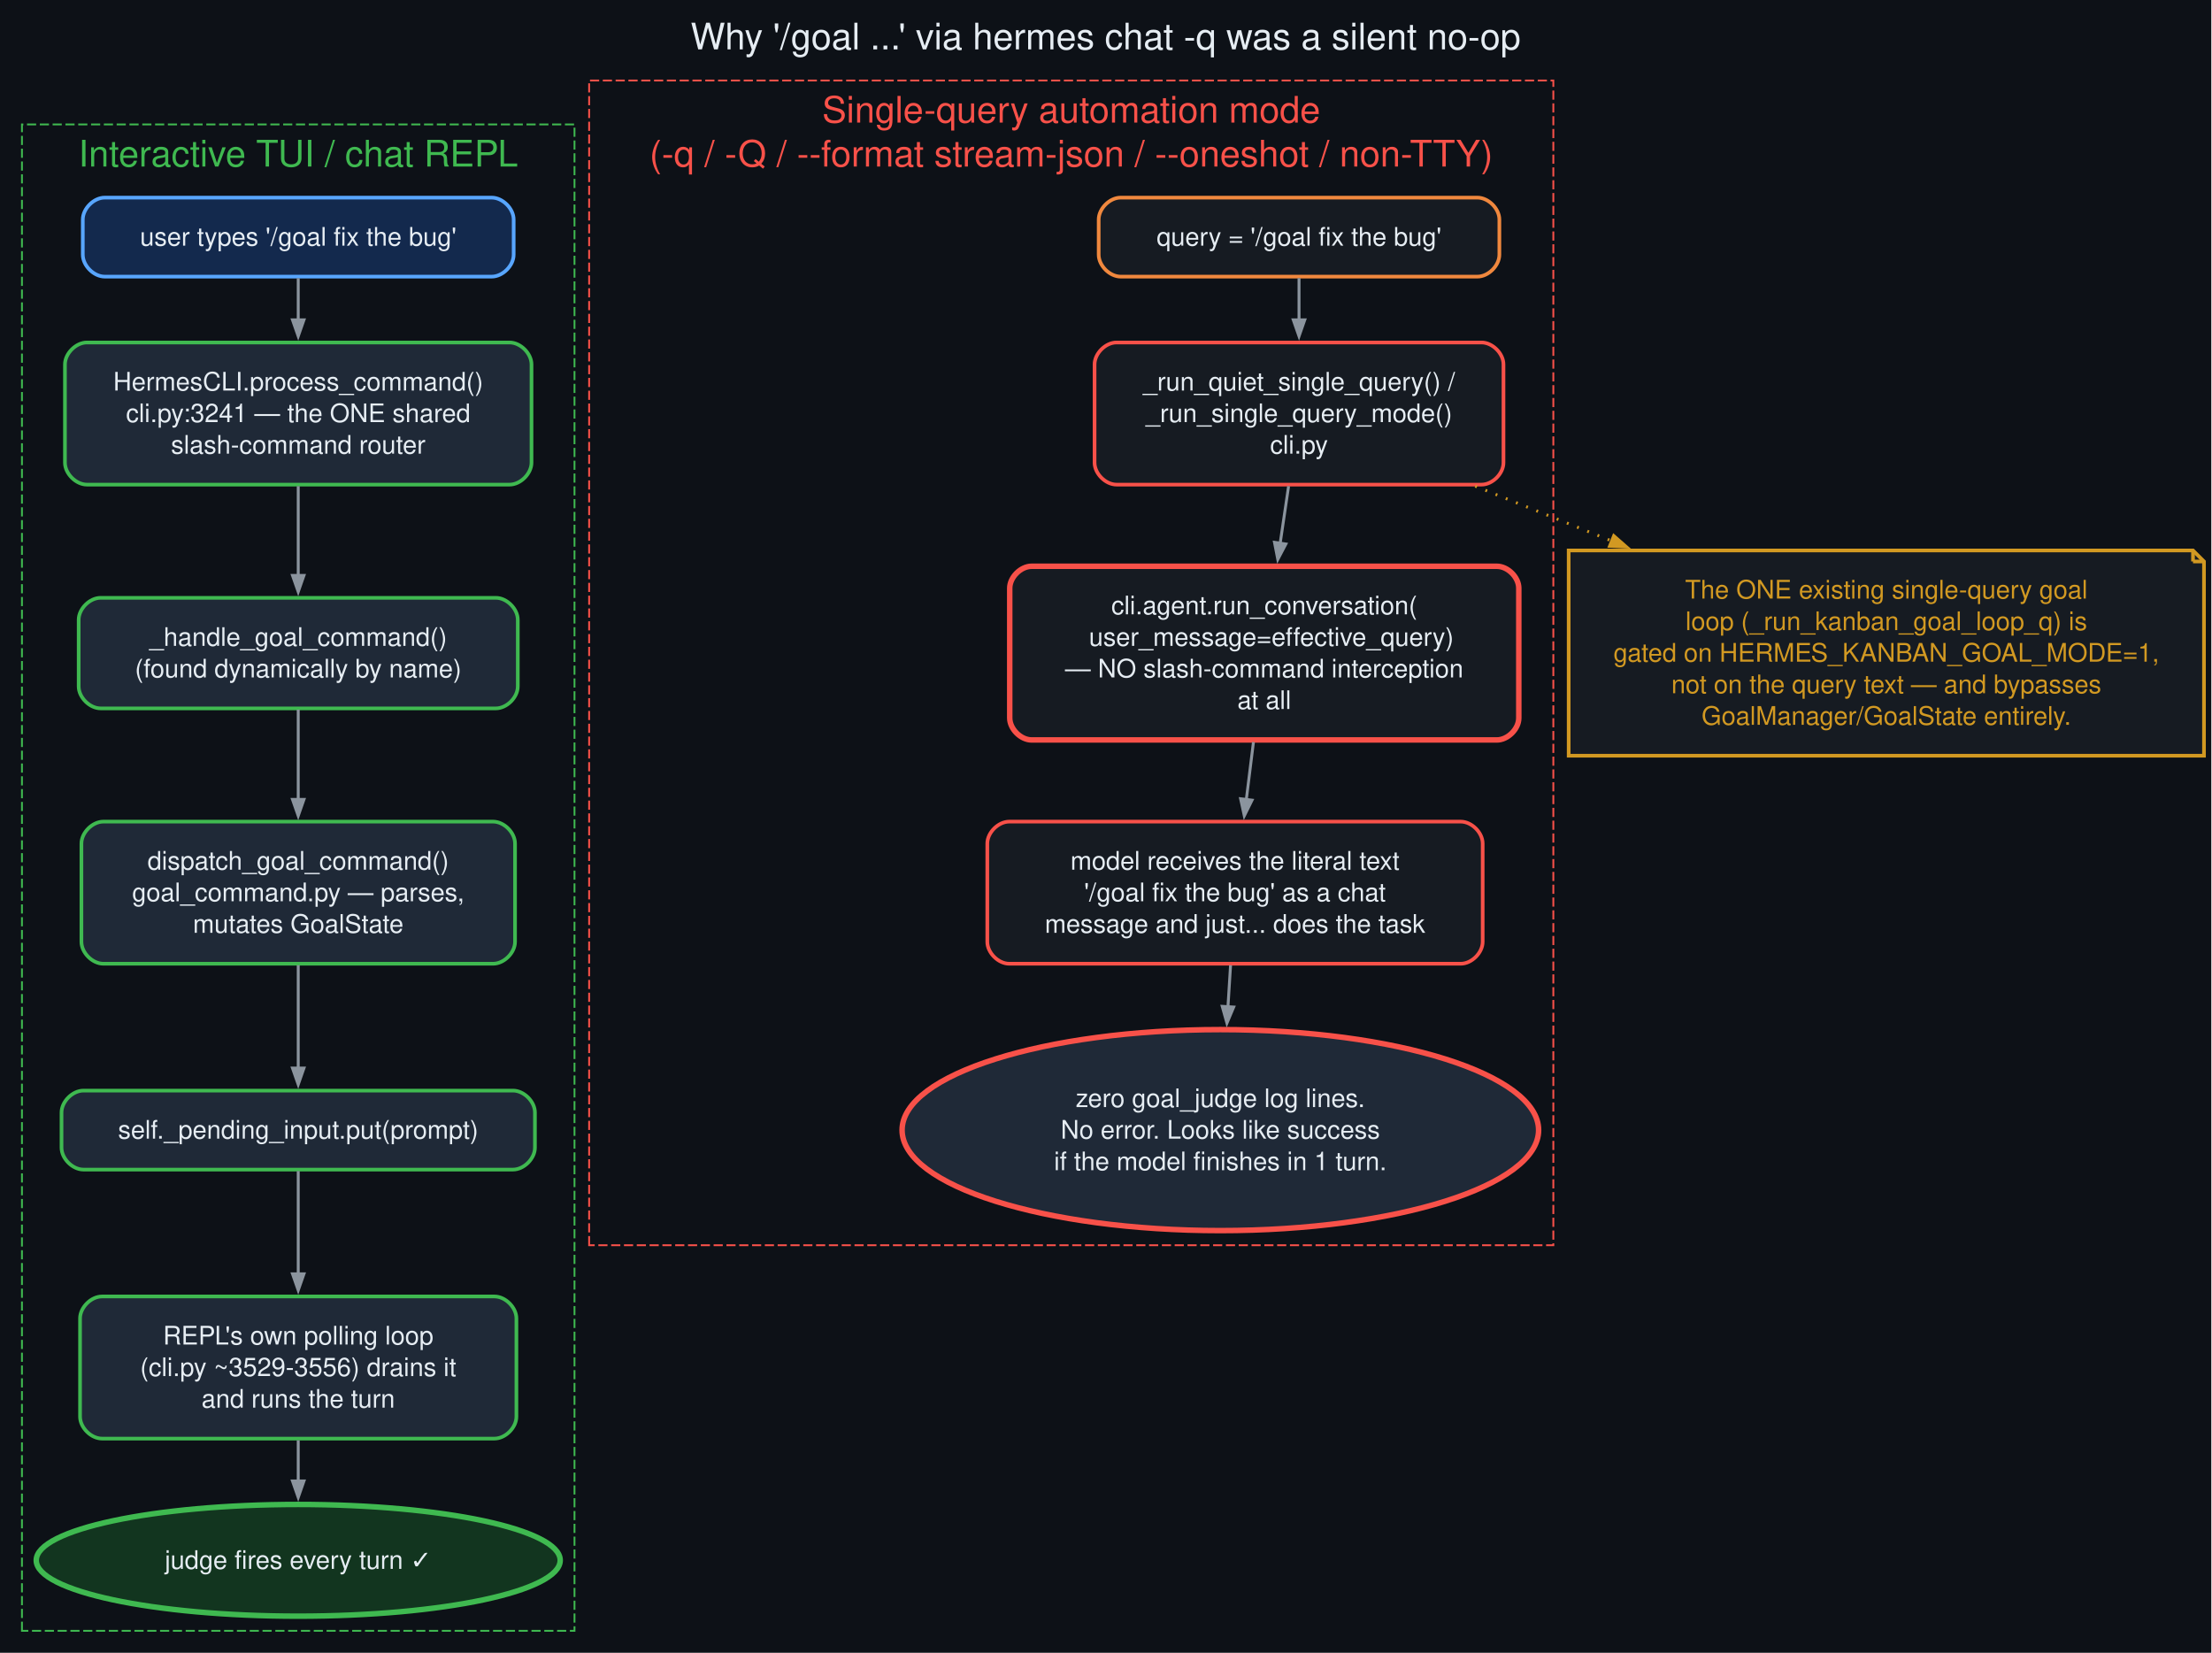
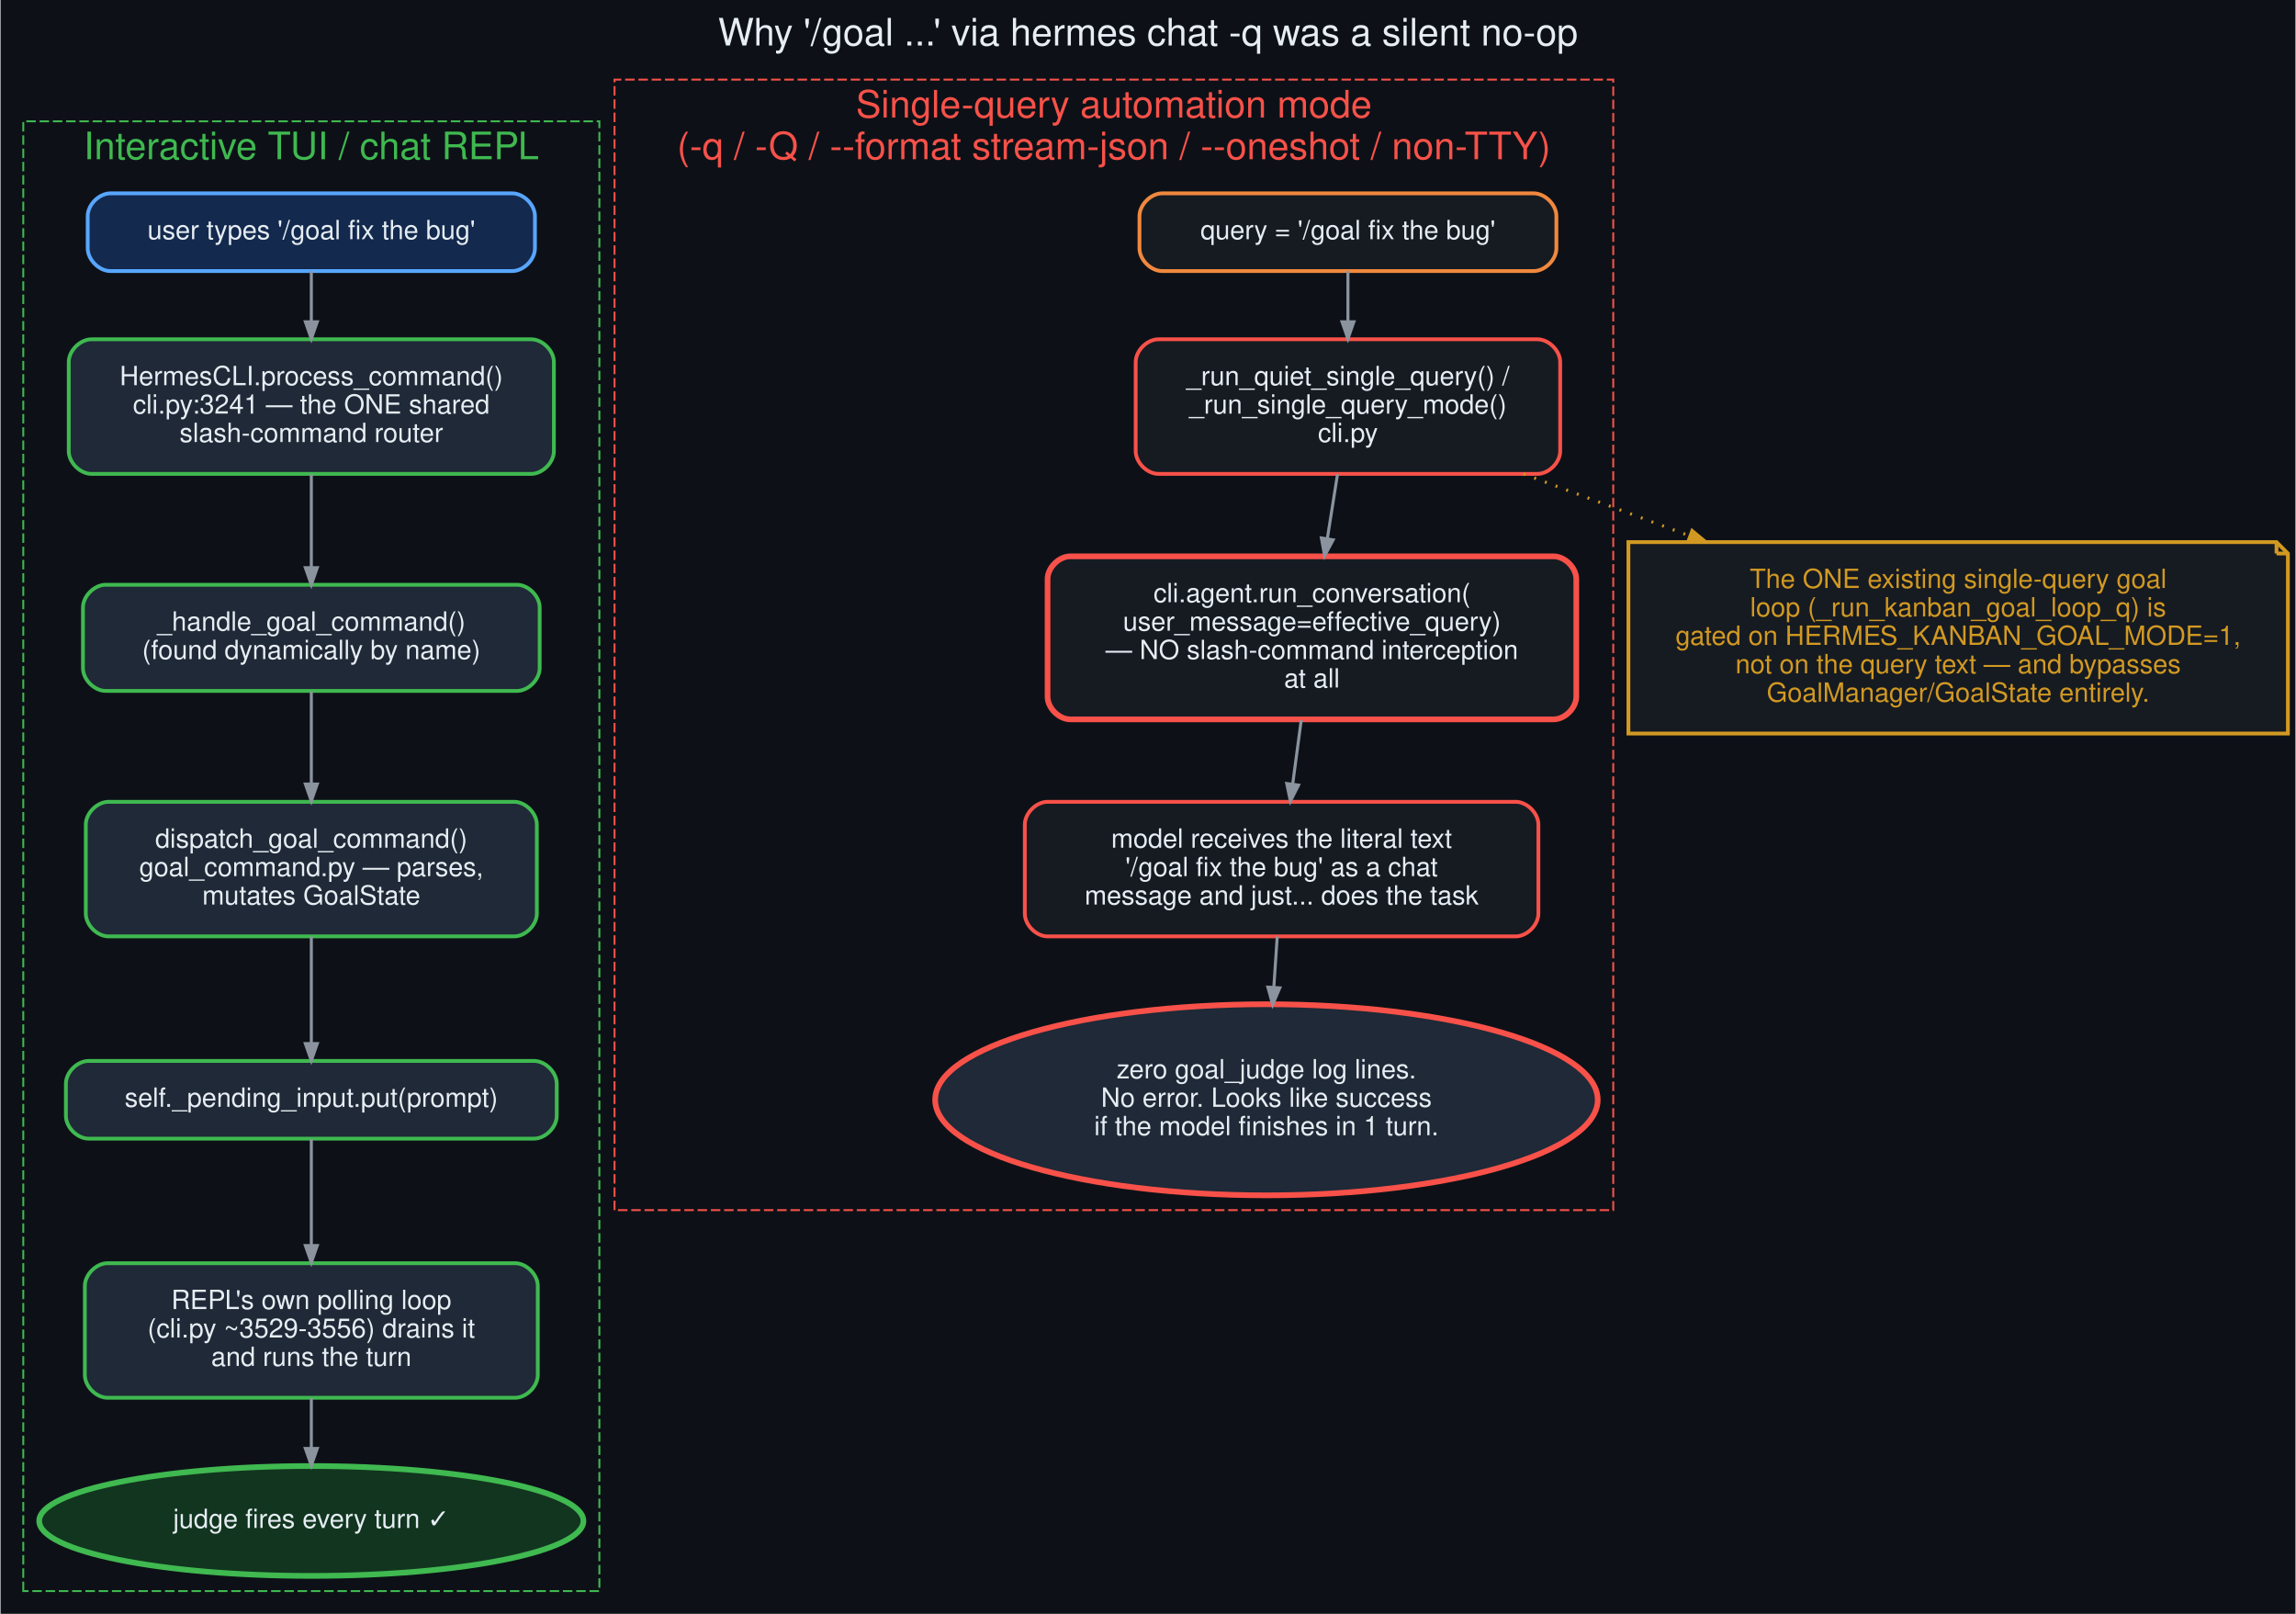
- <svg xmlns="http://www.w3.org/2000/svg" width="1209pt" height="903pt" viewBox="0.00 0.00 1209.00 903.00">
-   <g id="graph0" class="graph" transform="scale(1 1) rotate(0) translate(4 899.24)">
-     <polygon fill="#0d1117" stroke="none" points="-4,4 -4,-899.24 1204.62,-899.24 1204.62,4 -4,4" />
-     <text xml:space="preserve" text-anchor="middle" x="600.31" y="-872.24" font-family="Helvetica,sans-Serif" font-size="20.00" fill="#e6edf3">Why '/goal ...' via hermes chat -q was a silent no-op</text>
+ <svg xmlns="http://www.w3.org/2000/svg" width="1211pt" height="851pt" viewBox="0.00 0.00 1211.00 851.39">
+   <g id="graph0" class="graph" transform="scale(1 1) rotate(0) translate(4 847.39)">
+     <polygon fill="#0d1117" stroke="transparent" points="-4,4 -4,-847.39 1207,-847.39 1207,4 -4,4" />
+     <text text-anchor="middle" x="601.5" y="-823.39" font-family="Helvetica,sans-Serif" font-size="20.00" fill="#e6edf3">Why '/goal ...' via hermes chat -q was a silent no-op</text>
    <g id="clust1" class="cluster">
-       <polygon fill="#0d1117" stroke="#3fb950" stroke-dasharray="5,2" points="8,-8 8,-831.24 310,-831.24 310,-8 8,-8" />
-       <text xml:space="preserve" text-anchor="middle" x="159" y="-808.24" font-family="Helvetica,sans-Serif" font-size="20.00" fill="#3fb950">Interactive TUI / chat REPL</text>
+       <polygon fill="#0d1117" stroke="#3fb950" stroke-dasharray="5,2" points="8,-8 8,-783.39 312,-783.39 312,-8 8,-8" />
+       <text text-anchor="middle" x="160" y="-763.39" font-family="Helvetica,sans-Serif" font-size="20.00" fill="#3fb950">Interactive TUI / chat REPL</text>
    </g>
    <g id="clust2" class="cluster">
-       <polygon fill="#0d1117" stroke="#f85149" stroke-dasharray="5,2" points="318,-218.72 318,-855.24 845,-855.24 845,-218.72 318,-218.72" />
-       <text xml:space="preserve" text-anchor="middle" x="581.5" y="-832.24" font-family="Helvetica,sans-Serif" font-size="20.00" fill="#f85149">Single-query automation mode</text>
-       <text xml:space="preserve" text-anchor="middle" x="581.5" y="-808.24" font-family="Helvetica,sans-Serif" font-size="20.00" fill="#f85149">(-q / -Q / --format stream-json / --oneshot / non-TTY)</text>
+       <polygon fill="#0d1117" stroke="#f85149" stroke-dasharray="5,2" points="320,-208.98 320,-805.39 847,-805.39 847,-208.98 320,-208.98" />
+       <text text-anchor="middle" x="583.5" y="-785.39" font-family="Helvetica,sans-Serif" font-size="20.00" fill="#f85149">Single-query automation mode</text>
+       <text text-anchor="middle" x="583.5" y="-763.39" font-family="Helvetica,sans-Serif" font-size="20.00" fill="#f85149">(-q / -Q / --format stream-json / --oneshot / non-TTY)</text>
    </g>
    <g id="node1" class="node">
-       <path fill="#13294d" stroke="#58a6ff" stroke-width="2" d="M264.75,-791.24C264.75,-791.24 53.25,-791.24 53.25,-791.24 47.25,-791.24 41.25,-785.24 41.25,-779.24 41.25,-779.24 41.25,-760.07 41.25,-760.07 41.25,-754.07 47.25,-748.07 53.25,-748.07 53.25,-748.07 264.75,-748.07 264.75,-748.07 270.75,-748.07 276.75,-754.07 276.75,-760.07 276.75,-760.07 276.75,-779.24 276.75,-779.24 276.75,-785.24 270.75,-791.24 264.75,-791.24" />
-       <text xml:space="preserve" text-anchor="middle" x="159" y="-764.98" font-family="Helvetica,sans-Serif" font-size="14.00" fill="#e6edf3">user types '/goal fix the bug'</text>
+       <path fill="#13294d" stroke="#58a6ff" stroke-width="2" d="M266,-745.39C266,-745.39 54,-745.39 54,-745.39 48,-745.39 42,-739.39 42,-733.39 42,-733.39 42,-716.39 42,-716.39 42,-710.39 48,-704.39 54,-704.39 54,-704.39 266,-704.39 266,-704.39 272,-704.39 278,-710.39 278,-716.39 278,-716.39 278,-733.39 278,-733.39 278,-739.39 272,-745.39 266,-745.39" />
+       <text text-anchor="middle" x="160" y="-721.19" font-family="Helvetica,sans-Serif" font-size="14.00" fill="#e6edf3">user types '/goal fix the bug'</text>
    </g>
    <g id="node2" class="node">
-       <path fill="#1f2937" stroke="#3fb950" stroke-width="2" d="M274.5,-712.07C274.5,-712.07 43.5,-712.07 43.5,-712.07 37.5,-712.07 31.5,-706.07 31.5,-700.07 31.5,-700.07 31.5,-646.4 31.5,-646.4 31.5,-640.4 37.5,-634.4 43.5,-634.4 43.5,-634.4 274.5,-634.4 274.5,-634.4 280.5,-634.4 286.5,-640.4 286.5,-646.4 286.5,-646.4 286.5,-700.07 286.5,-700.07 286.5,-706.07 280.5,-712.07 274.5,-712.07" />
-       <text xml:space="preserve" text-anchor="middle" x="159" y="-685.81" font-family="Helvetica,sans-Serif" font-size="14.00" fill="#e6edf3">HermesCLI.process_command()</text>
-       <text xml:space="preserve" text-anchor="middle" x="159" y="-668.56" font-family="Helvetica,sans-Serif" font-size="14.00" fill="#e6edf3">cli.py:3241 — the ONE shared</text>
-       <text xml:space="preserve" text-anchor="middle" x="159" y="-651.31" font-family="Helvetica,sans-Serif" font-size="14.00" fill="#e6edf3">slash-command router</text>
+       <path fill="#1f2937" stroke="#3fb950" stroke-width="2" d="M276,-668.39C276,-668.39 44,-668.39 44,-668.39 38,-668.39 32,-662.39 32,-656.39 32,-656.39 32,-609.39 32,-609.39 32,-603.39 38,-597.39 44,-597.39 44,-597.39 276,-597.39 276,-597.39 282,-597.39 288,-603.39 288,-609.39 288,-609.39 288,-656.39 288,-656.39 288,-662.39 282,-668.39 276,-668.39" />
+       <text text-anchor="middle" x="160" y="-644.19" font-family="Helvetica,sans-Serif" font-size="14.00" fill="#e6edf3">HermesCLI.process_command()</text>
+       <text text-anchor="middle" x="160" y="-629.19" font-family="Helvetica,sans-Serif" font-size="14.00" fill="#e6edf3">cli.py:3241 — the ONE shared</text>
+       <text text-anchor="middle" x="160" y="-614.19" font-family="Helvetica,sans-Serif" font-size="14.00" fill="#e6edf3">slash-command router</text>
    </g>
    <g id="edge1" class="edge">
-       <path fill="none" stroke="#8b949e" stroke-width="1.6" d="M159,-747.23C159,-740.35 159,-732.42 159,-724.38" />
-       <polygon fill="#8b949e" stroke="#8b949e" stroke-width="1.6" points="162.15,-724.45 159,-715.45 155.85,-724.45 162.15,-724.45" />
+       <path fill="none" stroke="#8b949e" stroke-width="1.6" d="M160,-704.36C160,-696.53 160,-687.16 160,-677.86" />
+       <polygon fill="#8b949e" stroke="#8b949e" stroke-width="1.6" points="163.15,-677.63 160,-668.63 156.85,-677.63 163.15,-677.63" />
    </g>
    <g id="node3" class="node">
-       <path fill="#1f2937" stroke="#3fb950" stroke-width="2" d="M267,-572.53C267,-572.53 51,-572.53 51,-572.53 45,-572.53 39,-566.53 39,-560.53 39,-560.53 39,-524.11 39,-524.11 39,-518.11 45,-512.11 51,-512.11 51,-512.11 267,-512.11 267,-512.11 273,-512.11 279,-518.11 279,-524.11 279,-524.11 279,-560.53 279,-560.53 279,-566.53 273,-572.53 267,-572.53" />
-       <text xml:space="preserve" text-anchor="middle" x="159" y="-546.27" font-family="Helvetica,sans-Serif" font-size="14.00" fill="#e6edf3">_handle_goal_command()</text>
-       <text xml:space="preserve" text-anchor="middle" x="159" y="-529.02" font-family="Helvetica,sans-Serif" font-size="14.00" fill="#e6edf3">(found dynamically by name)</text>
+       <path fill="#1f2937" stroke="#3fb950" stroke-width="2" d="M268.5,-538.89C268.5,-538.89 51.5,-538.89 51.5,-538.89 45.5,-538.89 39.5,-532.89 39.5,-526.89 39.5,-526.89 39.5,-494.89 39.5,-494.89 39.5,-488.89 45.5,-482.89 51.5,-482.89 51.5,-482.89 268.5,-482.89 268.5,-482.89 274.5,-482.89 280.5,-488.89 280.5,-494.89 280.5,-494.89 280.5,-526.89 280.5,-526.89 280.5,-532.89 274.5,-538.89 268.5,-538.89" />
+       <text text-anchor="middle" x="160" y="-514.69" font-family="Helvetica,sans-Serif" font-size="14.00" fill="#e6edf3">_handle_goal_command()</text>
+       <text text-anchor="middle" x="160" y="-499.69" font-family="Helvetica,sans-Serif" font-size="14.00" fill="#e6edf3">(found dynamically by name)</text>
    </g>
    <g id="edge2" class="edge">
-       <path fill="none" stroke="#8b949e" stroke-width="1.6" d="M159,-633.56C159,-618.04 159,-600.14 159,-584.39" />
-       <polygon fill="#8b949e" stroke="#8b949e" stroke-width="1.6" points="162.15,-584.79 159,-575.79 155.85,-584.79 162.15,-584.79" />
+       <path fill="none" stroke="#8b949e" stroke-width="1.6" d="M160,-597.18C160,-581.82 160,-563.75 160,-548.21" />
+       <polygon fill="#8b949e" stroke="#8b949e" stroke-width="1.6" points="163.15,-547.9 160,-538.9 156.85,-547.9 163.15,-547.9" />
    </g>
    <g id="node4" class="node">
-       <path fill="#1f2937" stroke="#3fb950" stroke-width="2" d="M265.5,-450.23C265.5,-450.23 52.5,-450.23 52.5,-450.23 46.5,-450.23 40.5,-444.23 40.5,-438.23 40.5,-438.23 40.5,-384.56 40.5,-384.56 40.5,-378.56 46.5,-372.56 52.5,-372.56 52.5,-372.56 265.5,-372.56 265.5,-372.56 271.5,-372.56 277.5,-378.56 277.5,-384.56 277.5,-384.56 277.5,-438.23 277.5,-438.23 277.5,-444.23 271.5,-450.23 265.5,-450.23" />
-       <text xml:space="preserve" text-anchor="middle" x="159" y="-423.97" font-family="Helvetica,sans-Serif" font-size="14.00" fill="#e6edf3">dispatch_goal_command()</text>
-       <text xml:space="preserve" text-anchor="middle" x="159" y="-406.72" font-family="Helvetica,sans-Serif" font-size="14.00" fill="#e6edf3">goal_command.py — parses,</text>
-       <text xml:space="preserve" text-anchor="middle" x="159" y="-389.47" font-family="Helvetica,sans-Serif" font-size="14.00" fill="#e6edf3">mutates GoalState</text>
+       <path fill="#1f2937" stroke="#3fb950" stroke-width="2" d="M267,-424.39C267,-424.39 53,-424.39 53,-424.39 47,-424.39 41,-418.39 41,-412.39 41,-412.39 41,-365.39 41,-365.39 41,-359.39 47,-353.39 53,-353.39 53,-353.39 267,-353.39 267,-353.39 273,-353.39 279,-359.39 279,-365.39 279,-365.39 279,-412.39 279,-412.39 279,-418.39 273,-424.39 267,-424.39" />
+       <text text-anchor="middle" x="160" y="-400.19" font-family="Helvetica,sans-Serif" font-size="14.00" fill="#e6edf3">dispatch_goal_command()</text>
+       <text text-anchor="middle" x="160" y="-385.19" font-family="Helvetica,sans-Serif" font-size="14.00" fill="#e6edf3">goal_command.py — parses,</text>
+       <text text-anchor="middle" x="160" y="-370.19" font-family="Helvetica,sans-Serif" font-size="14.00" fill="#e6edf3">mutates GoalState</text>
    </g>
    <g id="edge3" class="edge">
-       <path fill="none" stroke="#8b949e" stroke-width="1.6" d="M159,-511.42C159,-496.79 159,-478.8 159,-462.18" />
-       <polygon fill="#8b949e" stroke="#8b949e" stroke-width="1.6" points="162.15,-462.37 159,-453.37 155.85,-462.37 162.15,-462.37" />
+       <path fill="none" stroke="#8b949e" stroke-width="1.6" d="M160,-482.66C160,-468.33 160,-450.39 160,-434.12" />
+       <polygon fill="#8b949e" stroke="#8b949e" stroke-width="1.6" points="163.15,-433.77 160,-424.77 156.85,-433.77 163.15,-433.77" />
    </g>
    <g id="node5" class="node">
-       <path fill="#1f2937" stroke="#3fb950" stroke-width="2" d="M276.38,-303.23C276.38,-303.23 41.62,-303.23 41.62,-303.23 35.62,-303.23 29.62,-297.23 29.62,-291.23 29.62,-291.23 29.62,-272.06 29.62,-272.06 29.62,-266.06 35.62,-260.06 41.62,-260.06 41.62,-260.06 276.38,-260.06 276.38,-260.06 282.38,-260.06 288.38,-266.06 288.38,-272.06 288.38,-272.06 288.38,-291.23 288.38,-291.23 288.38,-297.23 282.38,-303.23 276.38,-303.23" />
-       <text xml:space="preserve" text-anchor="middle" x="159" y="-276.97" font-family="Helvetica,sans-Serif" font-size="14.00" fill="#e6edf3">self._pending_input.put(prompt)</text>
+       <path fill="#1f2937" stroke="#3fb950" stroke-width="2" d="M277.5,-287.69C277.5,-287.69 42.5,-287.69 42.5,-287.69 36.5,-287.69 30.5,-281.69 30.5,-275.69 30.5,-275.69 30.5,-258.69 30.5,-258.69 30.5,-252.69 36.5,-246.69 42.5,-246.69 42.5,-246.69 277.5,-246.69 277.5,-246.69 283.5,-246.69 289.5,-252.69 289.5,-258.69 289.5,-258.69 289.5,-275.69 289.5,-275.69 289.5,-281.69 283.5,-287.69 277.5,-287.69" />
+       <text text-anchor="middle" x="160" y="-263.49" font-family="Helvetica,sans-Serif" font-size="14.00" fill="#e6edf3">self._pending_input.put(prompt)</text>
    </g>
    <g id="edge4" class="edge">
-       <path fill="none" stroke="#8b949e" stroke-width="1.6" d="M159,-371.72C159,-353.7 159,-332.49 159,-315.29" />
-       <polygon fill="#8b949e" stroke="#8b949e" stroke-width="1.6" points="162.15,-315.53 159,-306.53 155.85,-315.53 162.15,-315.53" />
+       <path fill="none" stroke="#8b949e" stroke-width="1.6" d="M160,-353.27C160,-335.49 160,-314.08 160,-297.18" />
+       <polygon fill="#8b949e" stroke="#8b949e" stroke-width="1.6" points="163.15,-296.82 160,-287.82 156.85,-296.82 163.15,-296.82" />
    </g>
    <g id="node6" class="node">
-       <path fill="#1f2937" stroke="#3fb950" stroke-width="2" d="M266.25,-190.72C266.25,-190.72 51.75,-190.72 51.75,-190.72 45.75,-190.72 39.75,-184.72 39.75,-178.72 39.75,-178.72 39.75,-125.05 39.75,-125.05 39.75,-119.05 45.75,-113.05 51.75,-113.05 51.75,-113.05 266.25,-113.05 266.25,-113.05 272.25,-113.05 278.25,-119.05 278.25,-125.05 278.25,-125.05 278.25,-178.72 278.25,-178.72 278.25,-184.72 272.25,-190.72 266.25,-190.72" />
-       <text xml:space="preserve" text-anchor="middle" x="159" y="-164.46" font-family="Helvetica,sans-Serif" font-size="14.00" fill="#e6edf3">REPL's own polling loop</text>
-       <text xml:space="preserve" text-anchor="middle" x="159" y="-147.21" font-family="Helvetica,sans-Serif" font-size="14.00" fill="#e6edf3">(cli.py ~3529-3556) drains it</text>
-       <text xml:space="preserve" text-anchor="middle" x="159" y="-129.96" font-family="Helvetica,sans-Serif" font-size="14.00" fill="#e6edf3">and runs the turn</text>
+       <path fill="#1f2937" stroke="#3fb950" stroke-width="2" d="M267.5,-180.98C267.5,-180.98 52.5,-180.98 52.5,-180.98 46.5,-180.98 40.5,-174.98 40.5,-168.98 40.5,-168.98 40.5,-121.98 40.5,-121.98 40.5,-115.98 46.5,-109.98 52.5,-109.98 52.5,-109.98 267.5,-109.98 267.5,-109.98 273.5,-109.98 279.5,-115.98 279.5,-121.98 279.5,-121.98 279.5,-168.98 279.5,-168.98 279.5,-174.98 273.5,-180.98 267.5,-180.98" />
+       <text text-anchor="middle" x="160" y="-156.78" font-family="Helvetica,sans-Serif" font-size="14.00" fill="#e6edf3">REPL's own polling loop</text>
+       <text text-anchor="middle" x="160" y="-141.78" font-family="Helvetica,sans-Serif" font-size="14.00" fill="#e6edf3">(cli.py ~3529-3556) drains it</text>
+       <text text-anchor="middle" x="160" y="-126.78" font-family="Helvetica,sans-Serif" font-size="14.00" fill="#e6edf3">and runs the turn</text>
    </g>
    <g id="edge5" class="edge">
-       <path fill="none" stroke="#8b949e" stroke-width="1.6" d="M159,-259.26C159,-243.88 159,-222.49 159,-202.91" />
-       <polygon fill="#8b949e" stroke="#8b949e" stroke-width="1.6" points="162.15,-203.08 159,-194.08 155.85,-203.08 162.15,-203.08" />
+       <path fill="none" stroke="#8b949e" stroke-width="1.6" d="M160,-246.42C160,-231.24 160,-209.69 160,-190.49" />
+       <polygon fill="#8b949e" stroke="#8b949e" stroke-width="1.6" points="163.15,-190.29 160,-181.29 156.85,-190.29 163.15,-190.29" />
    </g>
    <g id="node7" class="node">
-       <ellipse fill="#12351f" stroke="#3fb950" stroke-width="3" cx="159" cy="-46.53" rx="143.19" ry="30.53" />
-       <text xml:space="preserve" text-anchor="middle" x="159" y="-41.85" font-family="Helvetica,sans-Serif" font-size="14.00" fill="#e6edf3">judge fires every turn ✓</text>
+       <ellipse fill="#12351f" stroke="#3fb950" stroke-width="3" cx="160" cy="-44.99" rx="143.59" ry="28.98" />
+       <text text-anchor="middle" x="160" y="-41.29" font-family="Helvetica,sans-Serif" font-size="14.00" fill="#e6edf3">judge fires every turn ✓</text>
    </g>
    <g id="edge6" class="edge">
-       <path fill="none" stroke="#8b949e" stroke-width="1.6" d="M159,-112.1C159,-104.81 159,-97.15 159,-89.76" />
-       <polygon fill="#8b949e" stroke="#8b949e" stroke-width="1.6" points="162.15,-89.88 159,-80.88 155.85,-89.88 162.15,-89.88" />
+       <path fill="none" stroke="#8b949e" stroke-width="1.6" d="M160,-109.76C160,-101.22 160,-92.04 160,-83.38" />
+       <polygon fill="#8b949e" stroke="#8b949e" stroke-width="1.6" points="163.15,-83.24 160,-74.24 156.85,-83.24 163.15,-83.24" />
    </g>
    <g id="node8" class="node">
-       <path fill="#161b22" stroke="#f0883e" stroke-width="2" d="M803.5,-791.24C803.5,-791.24 608.5,-791.24 608.5,-791.24 602.5,-791.24 596.5,-785.24 596.5,-779.24 596.5,-779.24 596.5,-760.07 596.5,-760.07 596.5,-754.07 602.5,-748.07 608.5,-748.07 608.5,-748.07 803.5,-748.07 803.5,-748.07 809.5,-748.07 815.5,-754.07 815.5,-760.07 815.5,-760.07 815.5,-779.24 815.5,-779.24 815.5,-785.24 809.5,-791.24 803.5,-791.24" />
-       <text xml:space="preserve" text-anchor="middle" x="706" y="-764.98" font-family="Helvetica,sans-Serif" font-size="14.00" fill="#e6edf3">query = '/goal fix the bug'</text>
+       <path fill="#161b22" stroke="#f0883e" stroke-width="2" d="M805,-745.39C805,-745.39 609,-745.39 609,-745.39 603,-745.39 597,-739.39 597,-733.39 597,-733.39 597,-716.39 597,-716.39 597,-710.39 603,-704.39 609,-704.39 609,-704.39 805,-704.39 805,-704.39 811,-704.39 817,-710.39 817,-716.39 817,-716.39 817,-733.39 817,-733.39 817,-739.39 811,-745.39 805,-745.39" />
+       <text text-anchor="middle" x="707" y="-721.19" font-family="Helvetica,sans-Serif" font-size="14.00" fill="#e6edf3">query = '/goal fix the bug'</text>
    </g>
    <g id="node9" class="node">
-       <path fill="#161b22" stroke="#f85149" stroke-width="2" d="M805.75,-712.07C805.75,-712.07 606.25,-712.07 606.25,-712.07 600.25,-712.07 594.25,-706.07 594.25,-700.07 594.25,-700.07 594.25,-646.4 594.25,-646.4 594.25,-640.4 600.25,-634.4 606.25,-634.4 606.25,-634.4 805.75,-634.4 805.75,-634.4 811.75,-634.4 817.75,-640.4 817.75,-646.4 817.75,-646.4 817.75,-700.07 817.75,-700.07 817.75,-706.07 811.75,-712.07 805.75,-712.07" />
-       <text xml:space="preserve" text-anchor="middle" x="706" y="-685.81" font-family="Helvetica,sans-Serif" font-size="14.00" fill="#e6edf3">_run_quiet_single_query() /</text>
-       <text xml:space="preserve" text-anchor="middle" x="706" y="-668.56" font-family="Helvetica,sans-Serif" font-size="14.00" fill="#e6edf3">_run_single_query_mode()</text>
-       <text xml:space="preserve" text-anchor="middle" x="706" y="-651.31" font-family="Helvetica,sans-Serif" font-size="14.00" fill="#e6edf3">cli.py</text>
+       <path fill="#161b22" stroke="#f85149" stroke-width="2" d="M807,-668.39C807,-668.39 607,-668.39 607,-668.39 601,-668.39 595,-662.39 595,-656.39 595,-656.39 595,-609.39 595,-609.39 595,-603.39 601,-597.39 607,-597.39 607,-597.39 807,-597.39 807,-597.39 813,-597.39 819,-603.39 819,-609.39 819,-609.39 819,-656.39 819,-656.39 819,-662.39 813,-668.39 807,-668.39" />
+       <text text-anchor="middle" x="707" y="-644.19" font-family="Helvetica,sans-Serif" font-size="14.00" fill="#e6edf3">_run_quiet_single_query() /</text>
+       <text text-anchor="middle" x="707" y="-629.19" font-family="Helvetica,sans-Serif" font-size="14.00" fill="#e6edf3">_run_single_query_mode()</text>
+       <text text-anchor="middle" x="707" y="-614.19" font-family="Helvetica,sans-Serif" font-size="14.00" fill="#e6edf3">cli.py</text>
    </g>
    <g id="edge7" class="edge">
-       <path fill="none" stroke="#8b949e" stroke-width="1.6" d="M706,-747.23C706,-740.35 706,-732.42 706,-724.38" />
-       <polygon fill="#8b949e" stroke="#8b949e" stroke-width="1.6" points="709.15,-724.45 706,-715.45 702.85,-724.45 709.15,-724.45" />
+       <path fill="none" stroke="#8b949e" stroke-width="1.6" d="M707,-704.36C707,-696.53 707,-687.16 707,-677.86" />
+       <polygon fill="#8b949e" stroke="#8b949e" stroke-width="1.6" points="710.15,-677.63 707,-668.63 703.85,-677.63 710.15,-677.63" />
    </g>
    <g id="node10" class="node">
-       <path fill="#161b22" stroke="#f85149" stroke-width="3" d="M814.12,-589.78C814.12,-589.78 559.88,-589.78 559.88,-589.78 553.88,-589.78 547.88,-583.78 547.88,-577.78 547.88,-577.78 547.88,-506.86 547.88,-506.86 547.88,-500.86 553.88,-494.86 559.88,-494.86 559.88,-494.86 814.12,-494.86 814.12,-494.86 820.12,-494.86 826.12,-500.86 826.12,-506.86 826.12,-506.86 826.12,-577.78 826.12,-577.78 826.12,-583.78 820.12,-589.78 814.12,-589.78" />
-       <text xml:space="preserve" text-anchor="middle" x="687" y="-563.52" font-family="Helvetica,sans-Serif" font-size="14.00" fill="#e6edf3">cli.agent.run_conversation(</text>
-       <text xml:space="preserve" text-anchor="middle" x="687" y="-546.27" font-family="Helvetica,sans-Serif" font-size="14.00" fill="#e6edf3">  user_message=effective_query)</text>
-       <text xml:space="preserve" text-anchor="middle" x="687" y="-529.02" font-family="Helvetica,sans-Serif" font-size="14.00" fill="#e6edf3">— NO slash-command interception</text>
-       <text xml:space="preserve" text-anchor="middle" x="687" y="-511.77" font-family="Helvetica,sans-Serif" font-size="14.00" fill="#e6edf3">at all</text>
+       <path fill="#161b22" stroke="#f85149" stroke-width="3" d="M815.5,-553.89C815.5,-553.89 560.5,-553.89 560.5,-553.89 554.5,-553.89 548.5,-547.89 548.5,-541.89 548.5,-541.89 548.5,-479.89 548.5,-479.89 548.5,-473.89 554.5,-467.89 560.5,-467.89 560.5,-467.89 815.5,-467.89 815.5,-467.89 821.5,-467.89 827.5,-473.89 827.5,-479.89 827.5,-479.89 827.5,-541.89 827.5,-541.89 827.5,-547.89 821.5,-553.89 815.5,-553.89" />
+       <text text-anchor="middle" x="688" y="-529.69" font-family="Helvetica,sans-Serif" font-size="14.00" fill="#e6edf3">cli.agent.run_conversation(</text>
+       <text text-anchor="middle" x="688" y="-514.69" font-family="Helvetica,sans-Serif" font-size="14.00" fill="#e6edf3">  user_message=effective_query)</text>
+       <text text-anchor="middle" x="688" y="-499.69" font-family="Helvetica,sans-Serif" font-size="14.00" fill="#e6edf3">— NO slash-command interception</text>
+       <text text-anchor="middle" x="688" y="-484.69" font-family="Helvetica,sans-Serif" font-size="14.00" fill="#e6edf3">at all</text>
    </g>
    <g id="edge8" class="edge">
-       <path fill="none" stroke="#8b949e" stroke-width="1.6" d="M700.3,-633.56C698.84,-623.65 697.24,-612.77 695.66,-602.1" />
-       <polygon fill="#8b949e" stroke="#8b949e" stroke-width="1.6" points="698.82,-601.94 694.4,-593.5 692.59,-602.86 698.82,-601.94" />
+       <path fill="none" stroke="#8b949e" stroke-width="1.6" d="M701.5,-597.18C699.83,-586.59 697.95,-574.7 696.13,-563.25" />
+       <polygon fill="#8b949e" stroke="#8b949e" stroke-width="1.6" points="699.22,-562.58 694.7,-554.19 692.99,-563.57 699.22,-562.58" />
    </g>
    <g id="node13" class="node">
-       <polygon fill="#161b22" stroke="#d29922" stroke-width="2" points="1194.62,-598.4 853.38,-598.4 853.38,-486.23 1200.62,-486.23 1200.62,-592.4 1194.62,-598.4" />
-       <polyline fill="none" stroke="#d29922" stroke-width="2" points="1194.62,-598.4 1194.62,-592.4" />
-       <polyline fill="none" stroke="#d29922" stroke-width="2" points="1200.62,-592.4 1194.62,-592.4" />
-       <text xml:space="preserve" text-anchor="middle" x="1027" y="-572.14" font-family="Helvetica,sans-Serif" font-size="14.00" fill="#d29922">The ONE existing single-query goal</text>
-       <text xml:space="preserve" text-anchor="middle" x="1027" y="-554.89" font-family="Helvetica,sans-Serif" font-size="14.00" fill="#d29922">loop (_run_kanban_goal_loop_q) is</text>
-       <text xml:space="preserve" text-anchor="middle" x="1027" y="-537.64" font-family="Helvetica,sans-Serif" font-size="14.00" fill="#d29922">gated on HERMES_KANBAN_GOAL_MODE=1,</text>
-       <text xml:space="preserve" text-anchor="middle" x="1027" y="-520.39" font-family="Helvetica,sans-Serif" font-size="14.00" fill="#d29922">not on the query text — and bypasses</text>
-       <text xml:space="preserve" text-anchor="middle" x="1027" y="-503.14" font-family="Helvetica,sans-Serif" font-size="14.00" fill="#d29922">GoalManager/GoalState entirely.</text>
+       <polygon fill="#161b22" stroke="#d29922" stroke-width="2" points="1197,-561.39 855,-561.39 855,-460.39 1203,-460.39 1203,-555.39 1197,-561.39" />
+       <polyline fill="none" stroke="#d29922" stroke-width="2" points="1197,-561.39 1197,-555.39 " />
+       <polyline fill="none" stroke="#d29922" stroke-width="2" points="1203,-555.39 1197,-555.39 " />
+       <text text-anchor="middle" x="1029" y="-537.19" font-family="Helvetica,sans-Serif" font-size="14.00" fill="#d29922">The ONE existing single-query goal</text>
+       <text text-anchor="middle" x="1029" y="-522.19" font-family="Helvetica,sans-Serif" font-size="14.00" fill="#d29922">loop (_run_kanban_goal_loop_q) is</text>
+       <text text-anchor="middle" x="1029" y="-507.19" font-family="Helvetica,sans-Serif" font-size="14.00" fill="#d29922">gated on HERMES_KANBAN_GOAL_MODE=1,</text>
+       <text text-anchor="middle" x="1029" y="-492.19" font-family="Helvetica,sans-Serif" font-size="14.00" fill="#d29922">not on the query text — and bypasses</text>
+       <text text-anchor="middle" x="1029" y="-477.19" font-family="Helvetica,sans-Serif" font-size="14.00" fill="#d29922">GoalManager/GoalState entirely.</text>
    </g>
    <g id="edge11" class="edge">
-       <path fill="none" stroke="#d29922" stroke-width="1.6" stroke-dasharray="1,5" d="M802.31,-633.56C825.85,-624.11 851.59,-613.77 876.97,-603.57" />
-       <polygon fill="#d29922" stroke="#d29922" stroke-width="1.6" points="878.02,-606.55 885.19,-600.27 875.67,-600.7 878.02,-606.55" />
+       <path fill="none" stroke="#d29922" stroke-width="1.6" stroke-dasharray="1,5" d="M799.7,-597.34C827.01,-587.17 857.54,-575.79 887.19,-564.74" />
+       <polygon fill="#d29922" stroke="#d29922" stroke-width="1.6" points="888.6,-567.57 895.94,-561.48 886.4,-561.67 888.6,-567.57" />
    </g>
    <g id="node11" class="node">
-       <path fill="#161b22" stroke="#f85149" stroke-width="2" d="M794.38,-450.23C794.38,-450.23 547.62,-450.23 547.62,-450.23 541.62,-450.23 535.62,-444.23 535.62,-438.23 535.62,-438.23 535.62,-384.56 535.62,-384.56 535.62,-378.56 541.62,-372.56 547.62,-372.56 547.62,-372.56 794.38,-372.56 794.38,-372.56 800.38,-372.56 806.38,-378.56 806.38,-384.56 806.38,-384.56 806.38,-438.23 806.38,-438.23 806.38,-444.23 800.38,-450.23 794.38,-450.23" />
-       <text xml:space="preserve" text-anchor="middle" x="671" y="-423.97" font-family="Helvetica,sans-Serif" font-size="14.00" fill="#e6edf3">model receives the literal text</text>
-       <text xml:space="preserve" text-anchor="middle" x="671" y="-406.72" font-family="Helvetica,sans-Serif" font-size="14.00" fill="#e6edf3">'/goal fix the bug' as a chat</text>
-       <text xml:space="preserve" text-anchor="middle" x="671" y="-389.47" font-family="Helvetica,sans-Serif" font-size="14.00" fill="#e6edf3">message and just... does the task</text>
+       <path fill="#161b22" stroke="#f85149" stroke-width="2" d="M795.5,-424.39C795.5,-424.39 548.5,-424.39 548.5,-424.39 542.5,-424.39 536.5,-418.39 536.5,-412.39 536.5,-412.39 536.5,-365.39 536.5,-365.39 536.5,-359.39 542.5,-353.39 548.5,-353.39 548.5,-353.39 795.5,-353.39 795.5,-353.39 801.5,-353.39 807.5,-359.39 807.5,-365.39 807.5,-365.39 807.5,-412.39 807.5,-412.39 807.5,-418.39 801.5,-424.39 795.5,-424.39" />
+       <text text-anchor="middle" x="672" y="-400.19" font-family="Helvetica,sans-Serif" font-size="14.00" fill="#e6edf3">model receives the literal text</text>
+       <text text-anchor="middle" x="672" y="-385.19" font-family="Helvetica,sans-Serif" font-size="14.00" fill="#e6edf3">'/goal fix the bug' as a chat</text>
+       <text text-anchor="middle" x="672" y="-370.19" font-family="Helvetica,sans-Serif" font-size="14.00" fill="#e6edf3">message and just... does the task</text>
    </g>
    <g id="edge9" class="edge">
-       <path fill="none" stroke="#8b949e" stroke-width="1.6" d="M681.09,-493.68C679.81,-483.36 678.45,-472.41 677.16,-462.01" />
-       <polygon fill="#8b949e" stroke="#8b949e" stroke-width="1.6" points="680.32,-461.95 676.09,-453.4 674.07,-462.72 680.32,-461.95" />
+       <path fill="none" stroke="#8b949e" stroke-width="1.6" d="M682.36,-467.58C680.9,-456.62 679.32,-444.79 677.85,-433.75" />
+       <polygon fill="#8b949e" stroke="#8b949e" stroke-width="1.6" points="680.95,-433.2 676.64,-424.69 674.71,-434.03 680.95,-433.2" />
    </g>
    <g id="node12" class="node">
-       <ellipse fill="#1f2937" stroke="#f85149" stroke-width="3" cx="663" cy="-281.64" rx="173.95" ry="54.92" />
-       <text xml:space="preserve" text-anchor="middle" x="663" y="-294.22" font-family="Helvetica,sans-Serif" font-size="14.00" fill="#e6edf3">zero goal_judge log lines.</text>
-       <text xml:space="preserve" text-anchor="middle" x="663" y="-276.97" font-family="Helvetica,sans-Serif" font-size="14.00" fill="#e6edf3">No error. Looks like success</text>
-       <text xml:space="preserve" text-anchor="middle" x="663" y="-259.72" font-family="Helvetica,sans-Serif" font-size="14.00" fill="#e6edf3">if the model finishes in 1 turn.</text>
+       <ellipse fill="#1f2937" stroke="#f85149" stroke-width="3" cx="664" cy="-267.19" rx="174.81" ry="50.41" />
+       <text text-anchor="middle" x="664" y="-278.49" font-family="Helvetica,sans-Serif" font-size="14.00" fill="#e6edf3">zero goal_judge log lines.</text>
+       <text text-anchor="middle" x="664" y="-263.49" font-family="Helvetica,sans-Serif" font-size="14.00" fill="#e6edf3">No error. Looks like success</text>
+       <text text-anchor="middle" x="664" y="-248.49" font-family="Helvetica,sans-Serif" font-size="14.00" fill="#e6edf3">if the model finishes in 1 turn.</text>
    </g>
    <g id="edge10" class="edge">
-       <path fill="none" stroke="#8b949e" stroke-width="1.6" d="M668.58,-371.72C668.13,-364.52 667.64,-356.8 667.16,-349.04" />
-       <polygon fill="#8b949e" stroke="#8b949e" stroke-width="1.6" points="670.3,-348.89 666.6,-340.1 664.02,-349.28 670.3,-348.89" />
+       <path fill="none" stroke="#8b949e" stroke-width="1.6" d="M669.69,-353.27C669.13,-344.88 668.51,-335.68 667.9,-326.53" />
+       <polygon fill="#8b949e" stroke="#8b949e" stroke-width="1.6" points="671.03,-326.19 667.29,-317.42 664.75,-326.61 671.03,-326.19" />
    </g>
  </g>
</svg>
